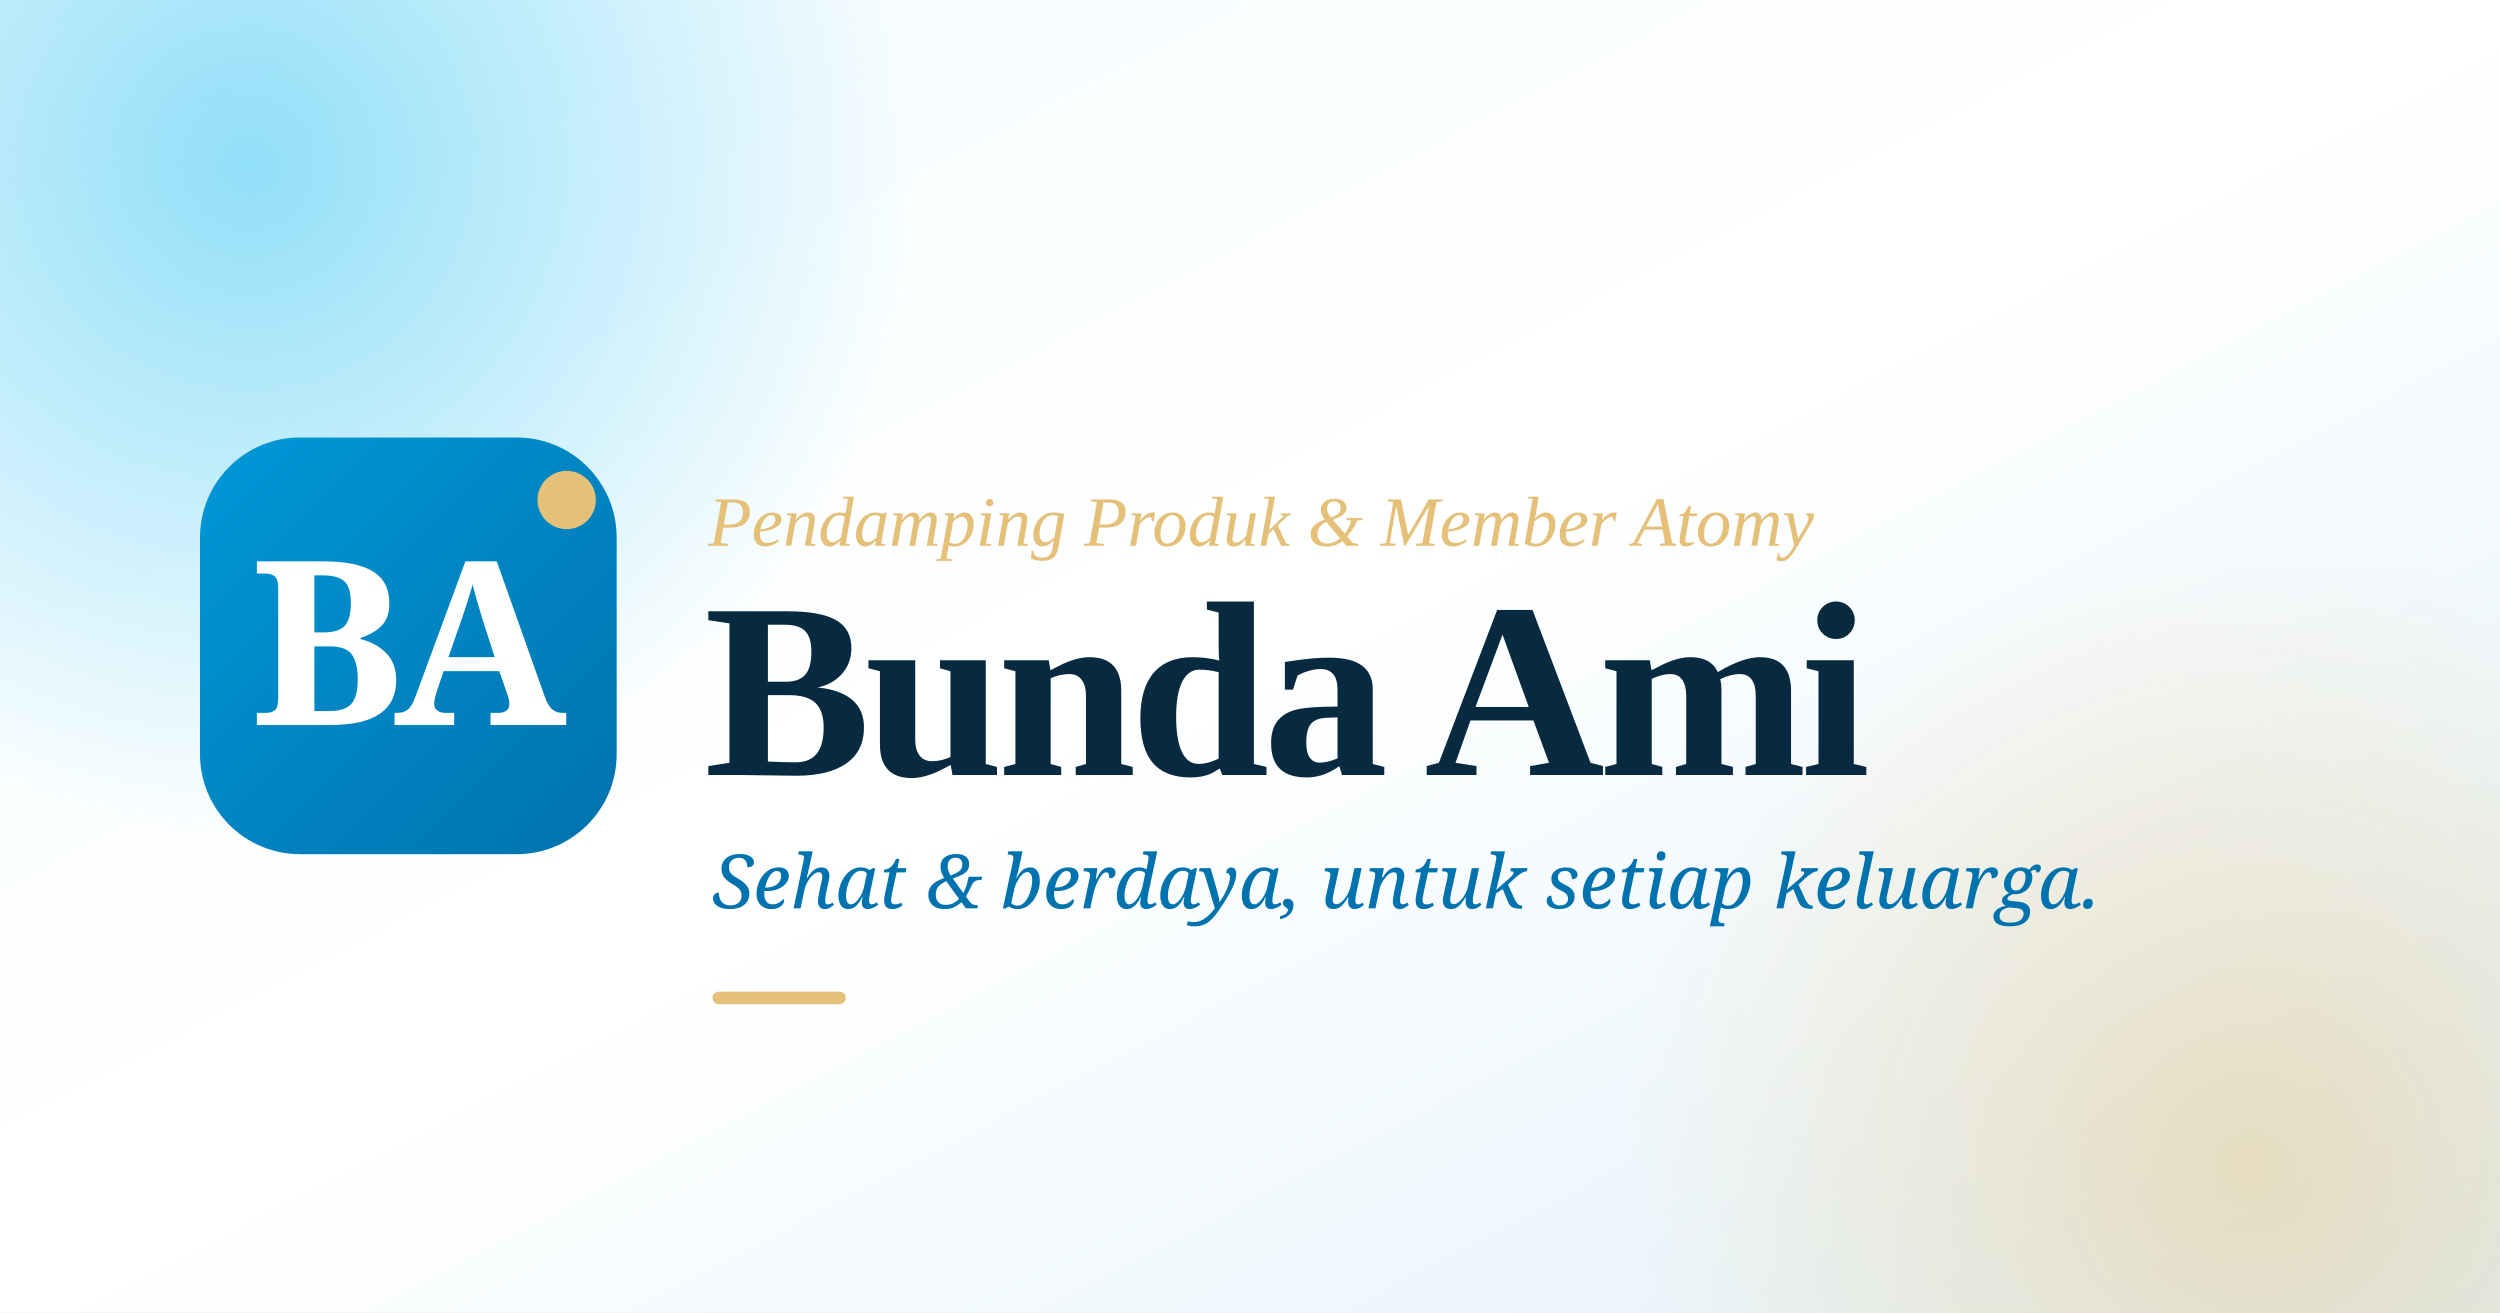
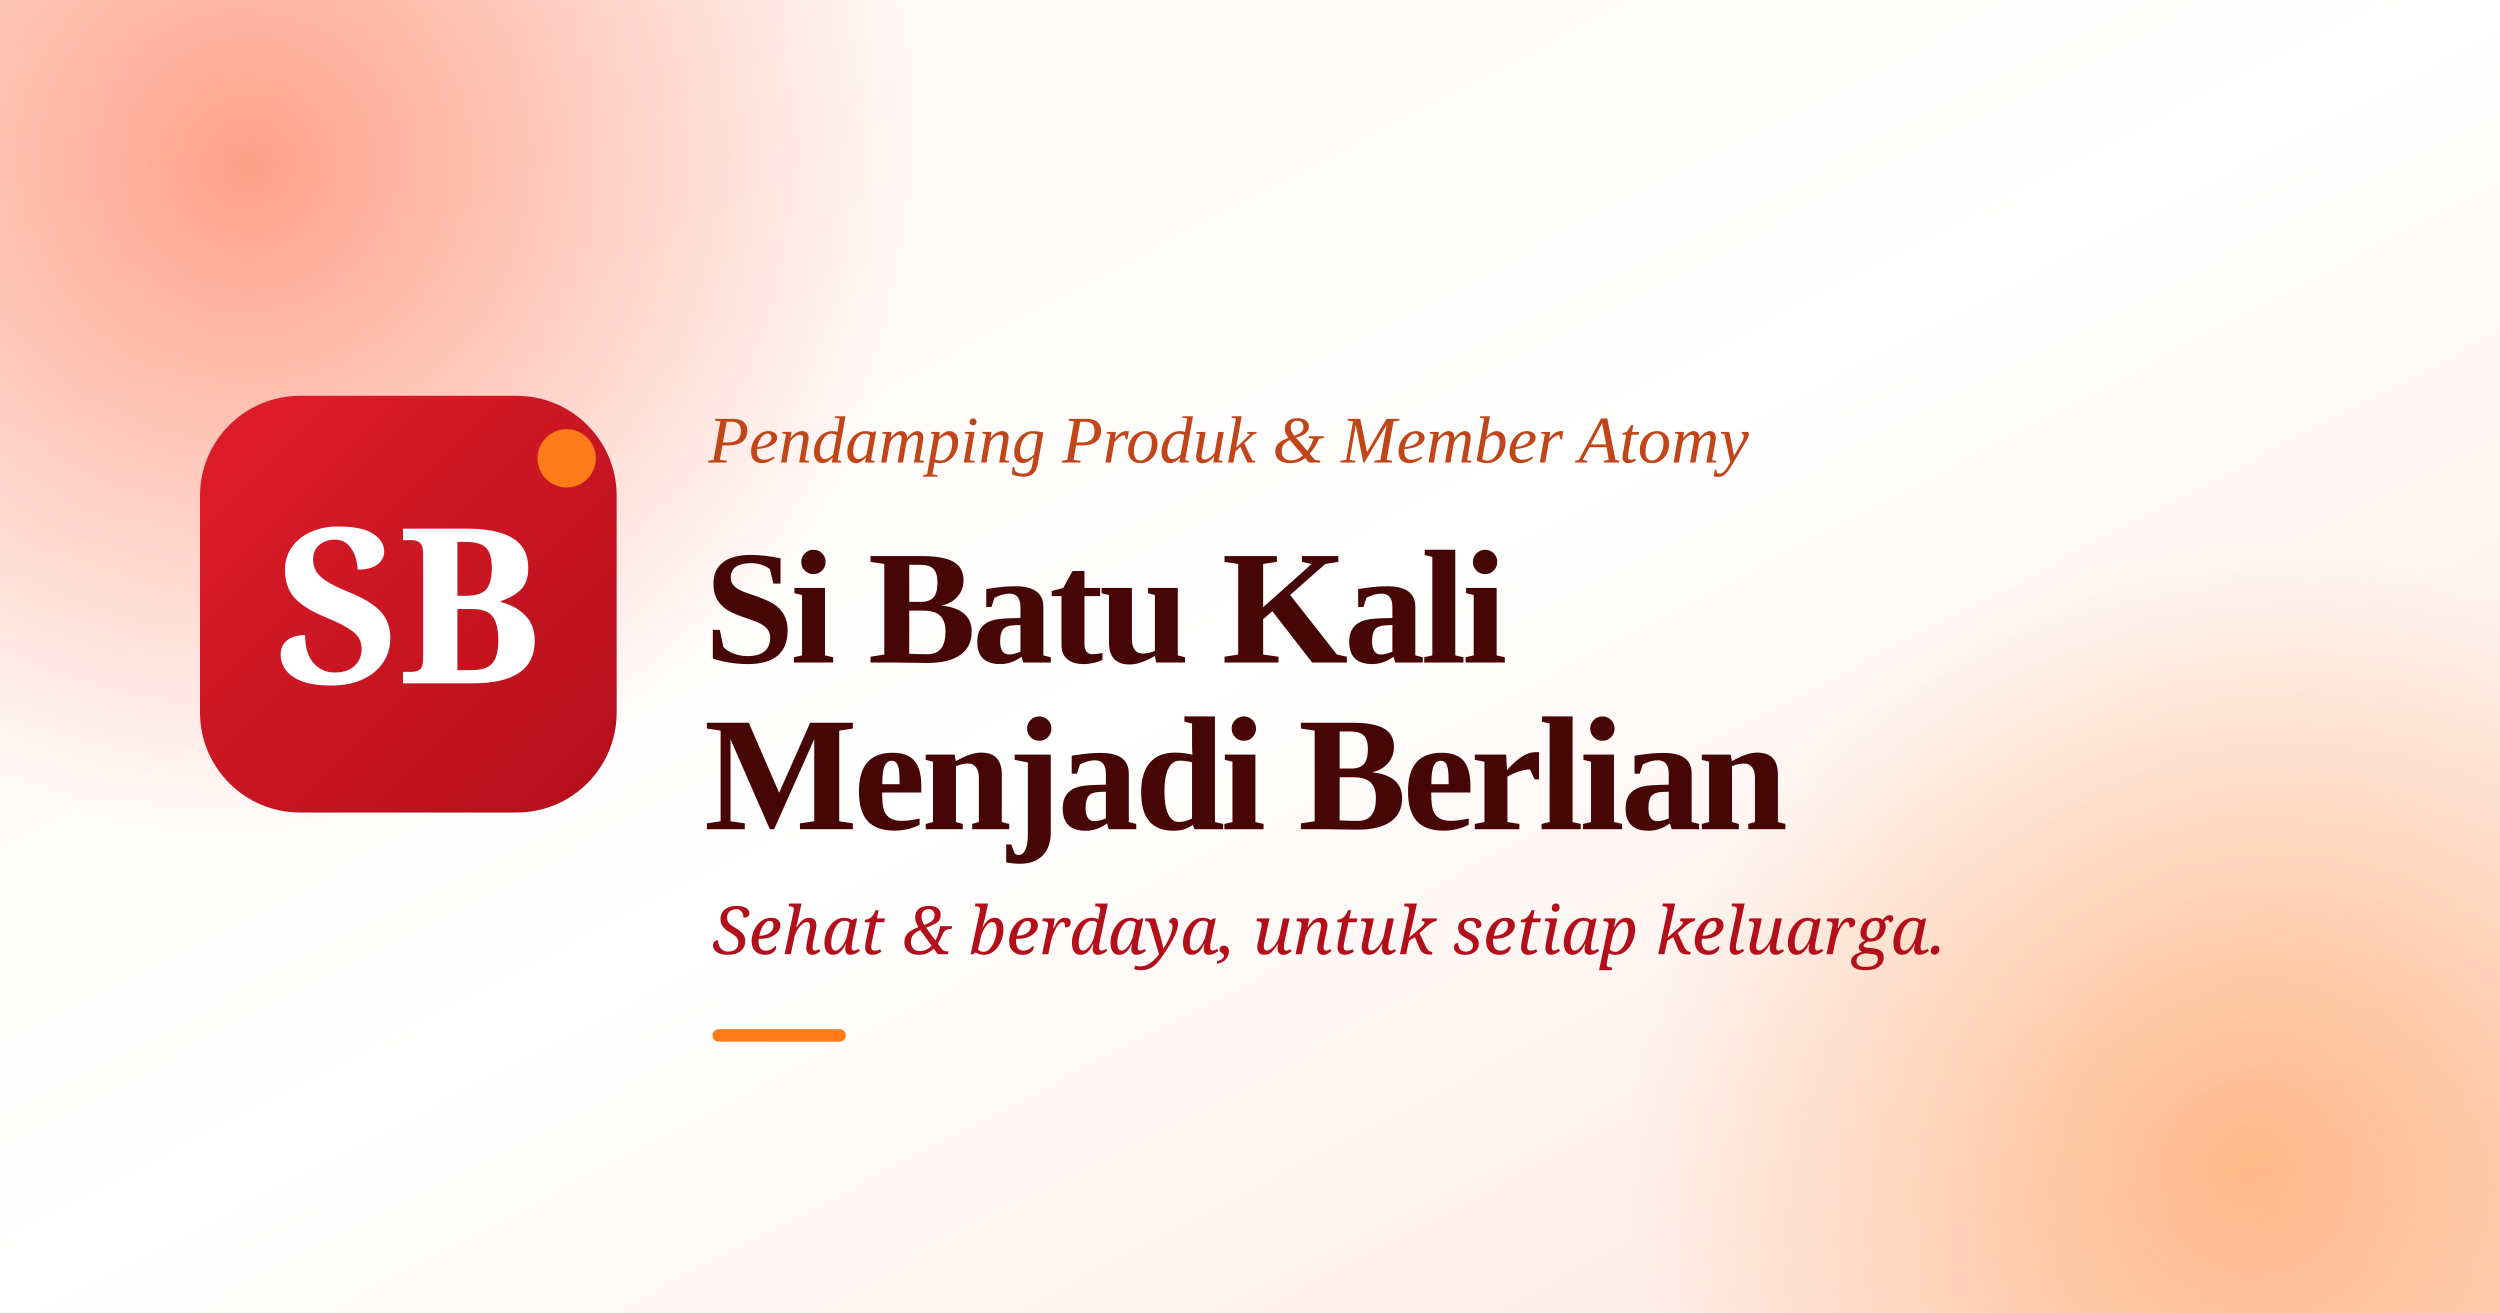
<svg xmlns="http://www.w3.org/2000/svg" viewBox="0 0 1200 630" width="1200" height="630">
  <defs>
    <linearGradient id="bg" x1="0" y1="0" x2="1" y2="1">
-       <stop offset="0" stop-color="#f4fcff" />
+       <stop offset="0" stop-color="#fff5f2" />
      <stop offset="0.5" stop-color="#ffffff" />
-       <stop offset="1" stop-color="#e1f1fb" />
+       <stop offset="1" stop-color="#ffe5de" />
    </linearGradient>
    <linearGradient id="ink" x1="0" y1="0" x2="1" y2="1">
-       <stop offset="0" stop-color="#0098d8" />
-       <stop offset="1" stop-color="#0072ad" />
+       <stop offset="0" stop-color="#e11d2a" />
+       <stop offset="1" stop-color="#b30f1b" />
    </linearGradient>
-     <radialGradient id="blue" cx="0.5" cy="0.5" r="0.5">
-       <stop offset="0" stop-color="#3fc6f2" stop-opacity="0.55" />
-       <stop offset="1" stop-color="#3fc6f2" stop-opacity="0" />
+     <radialGradient id="flame" cx="0.5" cy="0.5" r="0.5">
+       <stop offset="0" stop-color="#ff5a32" stop-opacity="0.55" />
+       <stop offset="1" stop-color="#ff5a32" stop-opacity="0" />
    </radialGradient>
-     <radialGradient id="gold" cx="0.5" cy="0.5" r="0.5">
-       <stop offset="0" stop-color="#e4c079" stop-opacity="0.45" />
-       <stop offset="1" stop-color="#e4c079" stop-opacity="0" />
+     <radialGradient id="ember" cx="0.5" cy="0.5" r="0.5">
+       <stop offset="0" stop-color="#ff7a18" stop-opacity="0.45" />
+       <stop offset="1" stop-color="#ff7a18" stop-opacity="0" />
    </radialGradient>
  </defs>
  <rect width="1200" height="630" fill="url(#bg)" />
-   <circle cx="120" cy="80" r="320" fill="url(#blue)" />
-   <circle cx="1080" cy="560" r="300" fill="url(#gold)" />
-   <g transform="translate(96,210)">
+   <circle cx="120" cy="80" r="320" fill="url(#flame)" />
+   <circle cx="1080" cy="560" r="300" fill="url(#ember)" />
+   <g transform="translate(96,190)">
    <rect width="200" height="200" rx="48" fill="url(#ink)" />
-     <text x="100" y="138" text-anchor="middle" font-family="Georgia, serif" font-size="110" font-weight="700" fill="#ffffff" letter-spacing="-3">BA</text>
-     <circle cx="176" cy="30" r="14" fill="#e4c079" />
+     <text x="100" y="138" text-anchor="middle" font-family="Georgia, serif" font-size="104" font-weight="700" fill="#ffffff" letter-spacing="-2">SB</text>
+     <circle cx="176" cy="30" r="14" fill="#ff7a18" />
  </g>
-   <text x="340" y="262" font-family="Georgia, 'Times New Roman', serif" font-size="34" fill="#e4c079" font-style="italic">Pendamping Produk &amp; Member Atomy</text>
-   <text x="338" y="372" font-family="Georgia, 'Times New Roman', serif" font-size="120" font-weight="700" fill="#072a40" letter-spacing="-3">Bunda Ami</text>
-   <text x="342" y="436" font-family="Georgia, serif" font-size="36" font-style="italic" fill="#0072ad">Sehat &amp; berdaya, untuk setiap keluarga.</text>
-   <rect x="342" y="476" width="64" height="6" rx="3" fill="#e4c079" />
+   <text x="340" y="222" font-family="Georgia, 'Times New Roman', serif" font-size="32" fill="#c0461a" font-style="italic">Pendamping Produk &amp; Member Atomy</text>
+   <text x="338" y="318" font-family="Georgia, 'Times New Roman', serif" font-size="78" font-weight="700" fill="#470606" letter-spacing="-2">Si Batu Kali</text>
+   <text x="338" y="398" font-family="Georgia, 'Times New Roman', serif" font-size="78" font-weight="700" fill="#470606" letter-spacing="-2">Menjadi Berlian</text>
+   <text x="342" y="458" font-family="Georgia, serif" font-size="32" font-style="italic" fill="#b30f1b">Sehat &amp; berdaya, untuk setiap keluarga.</text>
+   <rect x="342" y="494" width="64" height="6" rx="3" fill="#ff7a18" />
</svg>
